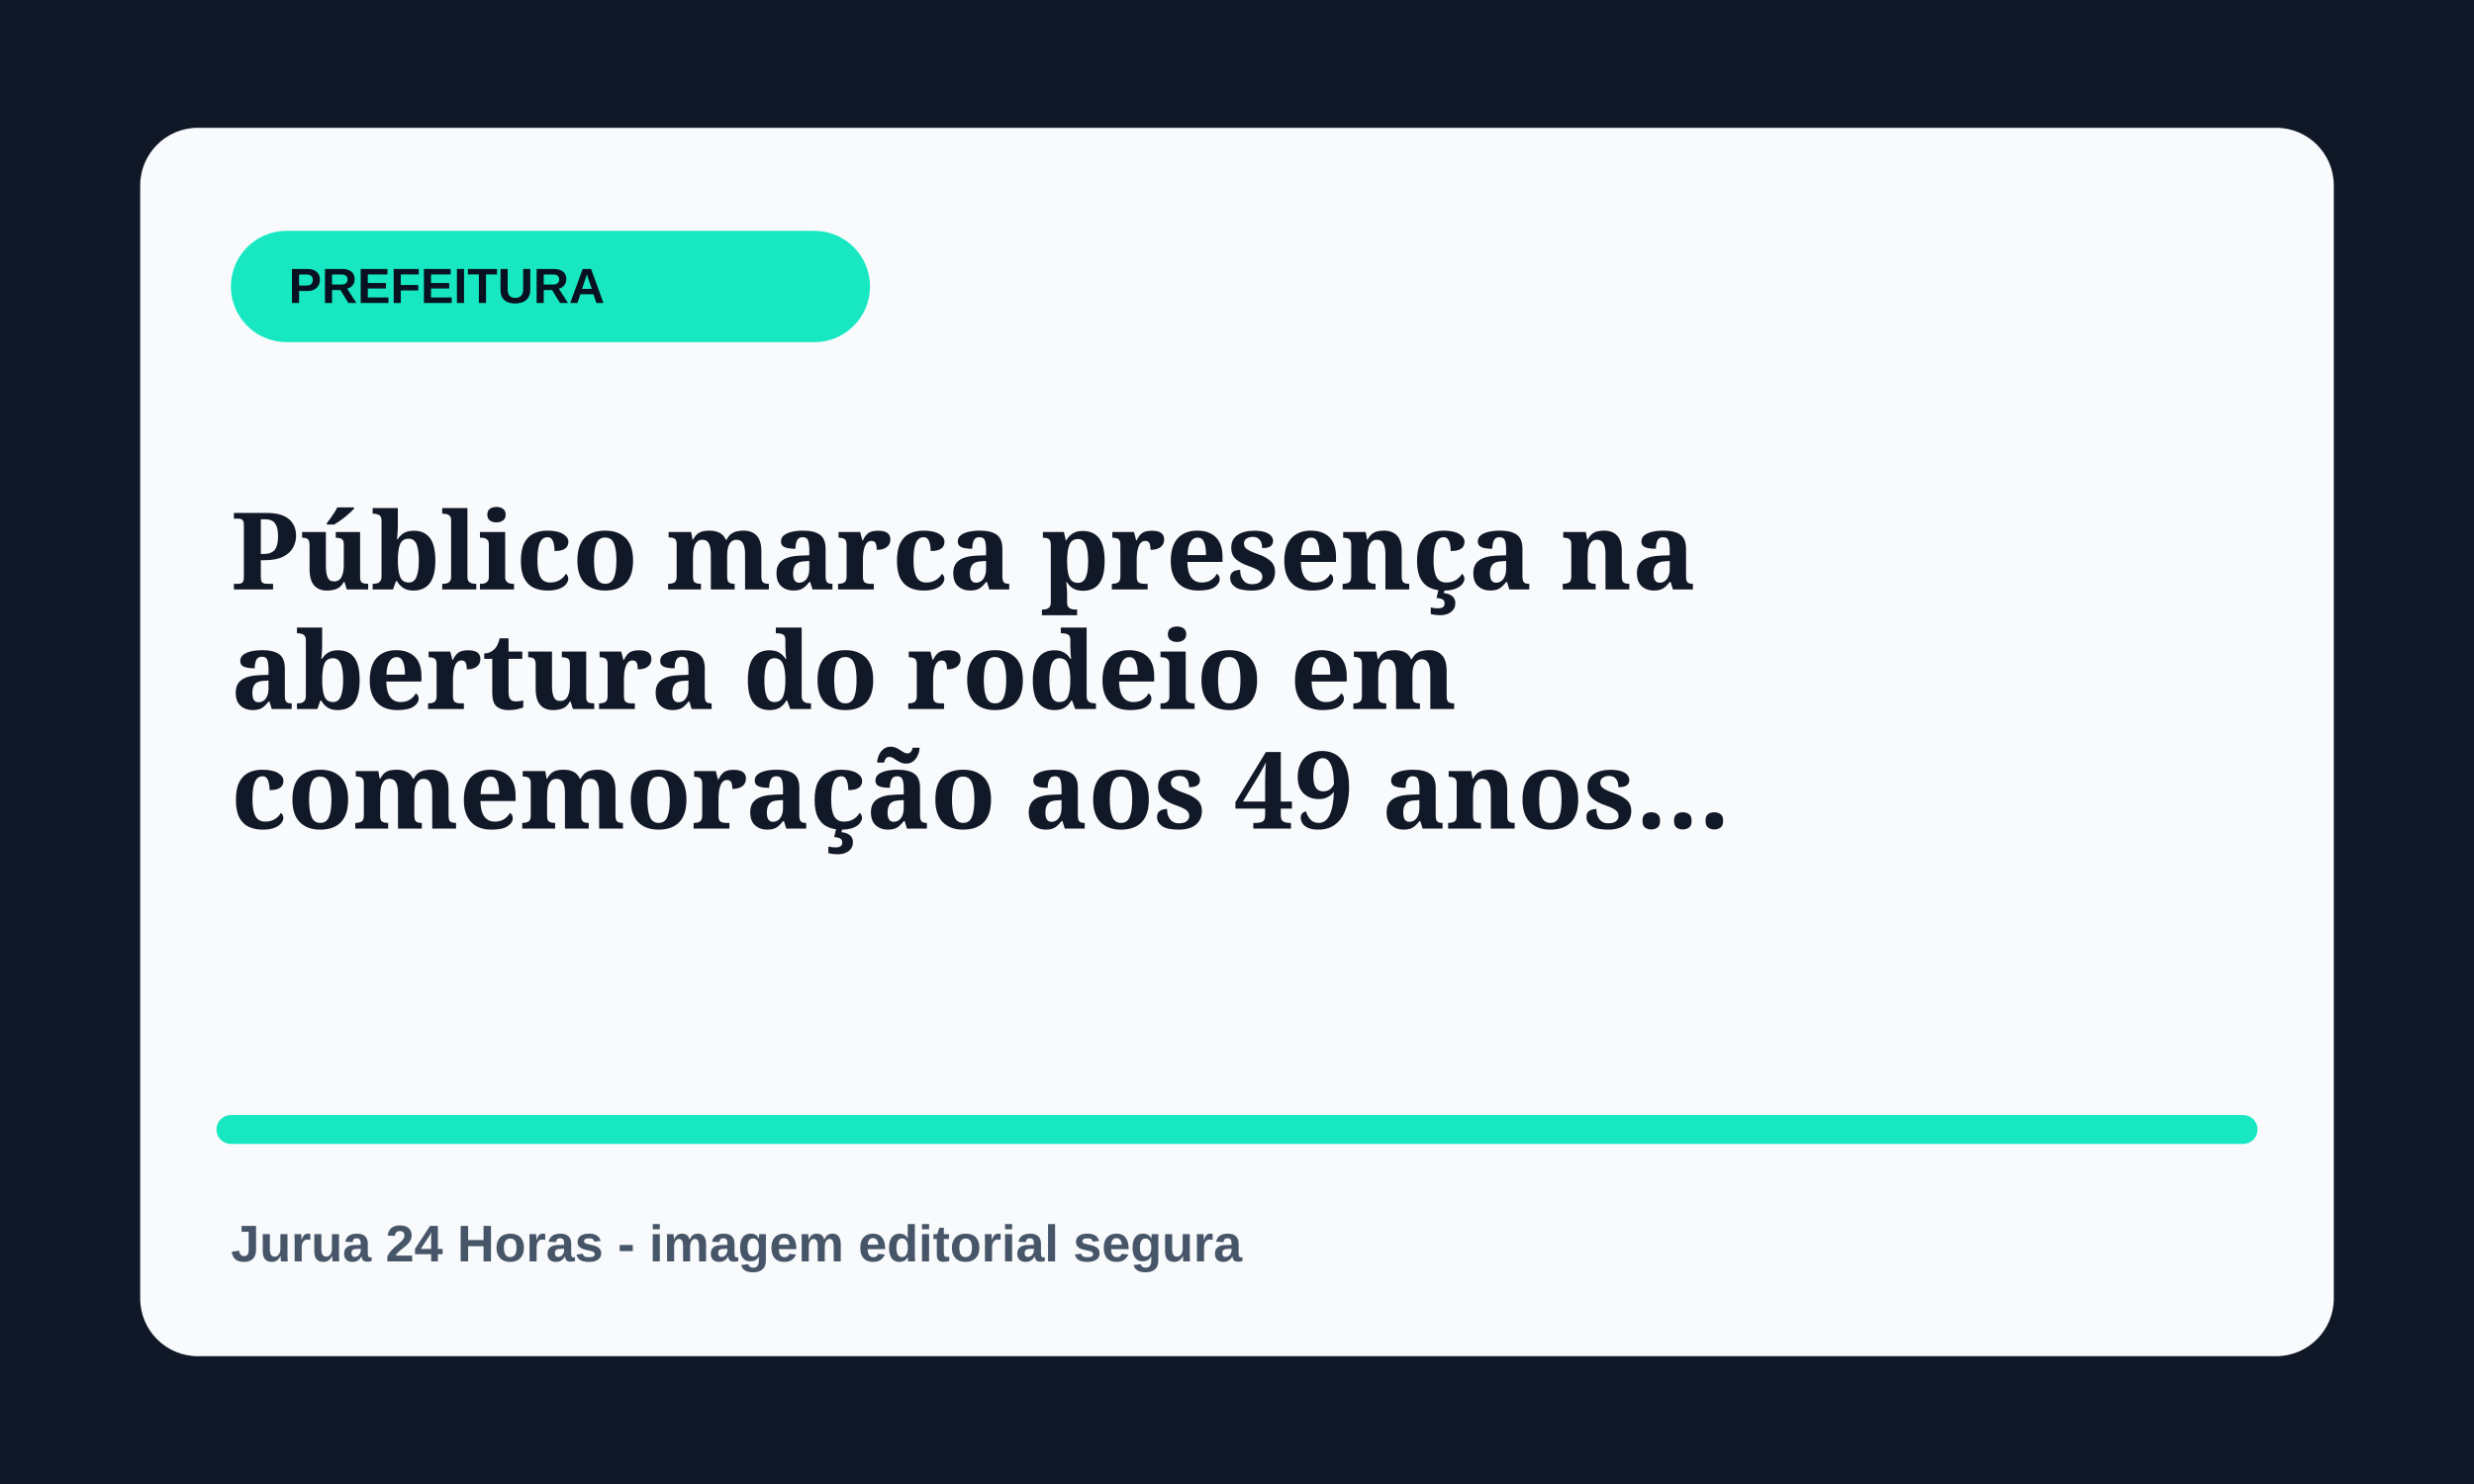
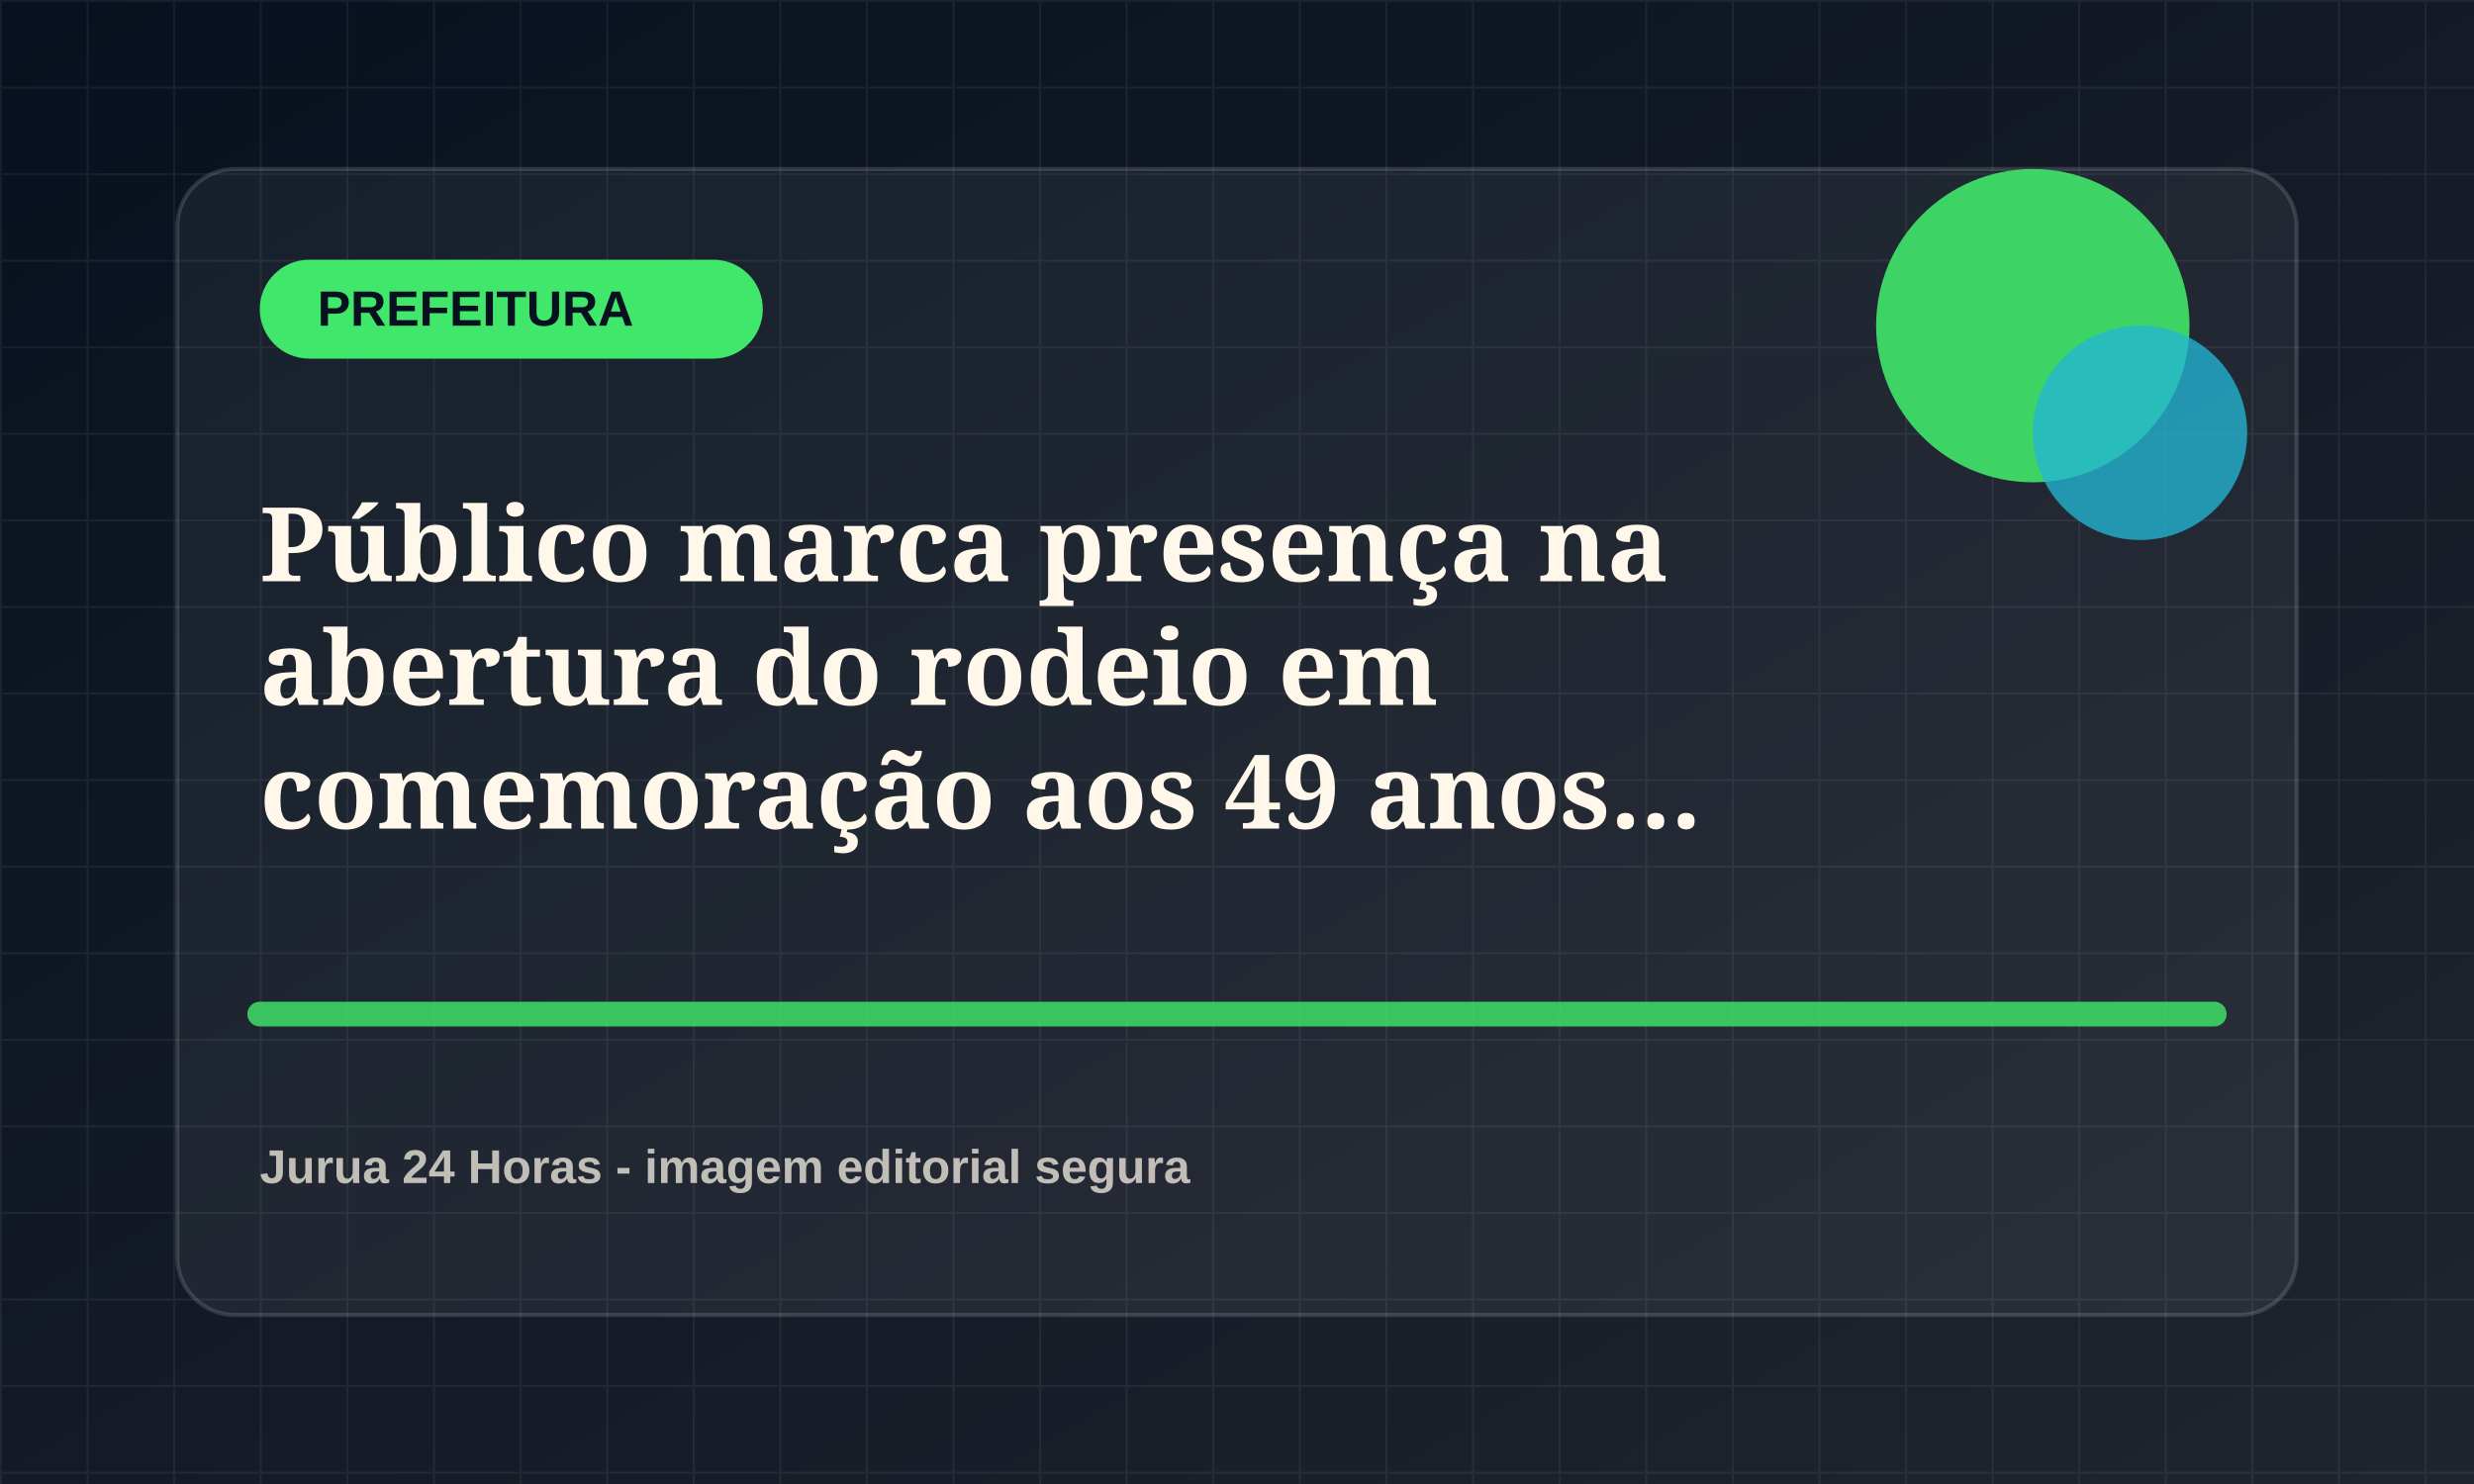
<svg xmlns="http://www.w3.org/2000/svg" viewBox="0 0 1200 720">
-   <rect width="1200" height="720" fill="#101827" />
-   <rect x="68" y="62" width="1064" height="596" rx="28" fill="#f8fafc" />
-   <rect x="112" y="112" width="310" height="54" rx="27" fill="hsl(169 82% 50%)" />
-   <text x="140" y="147" fill="#08111f" font-family="Arial, sans-serif" font-size="24" font-weight="800">PREFEITURA</text>
-   <text x="112" y="286" fill="#111827" font-family="Georgia, serif" font-size="52" font-weight="700">
-     <tspan x="112" dy="0">Público marca presença na</tspan>
-     <tspan x="112" dy="58">abertura do rodeio em</tspan>
-     <tspan x="112" dy="58">comemoração aos 49 anos...</tspan>
+   <defs>
+     <linearGradient id="bg" x1="0" x2="1" y1="0" y2="1">
+       <stop offset="0" stop-color="#07111f" />
+       <stop offset="1" stop-color="#20242d" />
+     </linearGradient>
+     <pattern id="grid" width="42" height="42" patternUnits="userSpaceOnUse">
+       <path d="M42 0H0v42" fill="none" stroke="rgba(255,255,255,.055)" stroke-width="2" />
+     </pattern>
+   </defs>
+   <rect width="1200" height="720" fill="url(#bg)" />
+   <rect width="1200" height="720" fill="url(#grid)" />
+   <rect x="86" y="82" width="1028" height="556" rx="28" fill="rgba(255,255,255,.055)" stroke="rgba(255,255,255,.14)" stroke-width="2" />
+   <rect x="126" y="126" width="244" height="48" rx="24" fill="hsl(135 78% 58%)" />
+   <text x="154" y="158" fill="#07111f" font-family="Arial, sans-serif" font-size="24" font-weight="800">PREFEITURA</text>
+   <circle cx="986" cy="158" r="76" fill="hsl(135 78% 58%)" opacity=".9" />
+   <circle cx="1038" cy="210" r="52" fill="hsl(190 72% 48%)" opacity=".78" />
+   <path d="M126 492h948" stroke="hsl(135 78% 58%)" stroke-width="12" stroke-linecap="round" opacity=".82" />
+   <text x="126" y="282" fill="#fff8ea" font-family="Georgia, serif" font-size="50" font-weight="700">
+     <tspan x="126" dy="0">Público marca presença na</tspan>
+     <tspan x="126" dy="60">abertura do rodeio em</tspan>
+     <tspan x="126" dy="60">comemoração aos 49 anos...</tspan>
  </text>
-   <path d="M112 548h976" stroke="hsl(169 82% 50%)" stroke-width="14" stroke-linecap="round" />
-   <text x="112" y="612" fill="#475569" font-family="Arial, sans-serif" font-size="25" font-weight="700">Jurua 24 Horas - imagem editorial segura</text>
+   <text x="126" y="574" fill="rgba(255,248,234,.72)" font-family="Arial, sans-serif" font-size="23" font-weight="700">Jurua 24 Horas - imagem editorial segura</text>
</svg>
